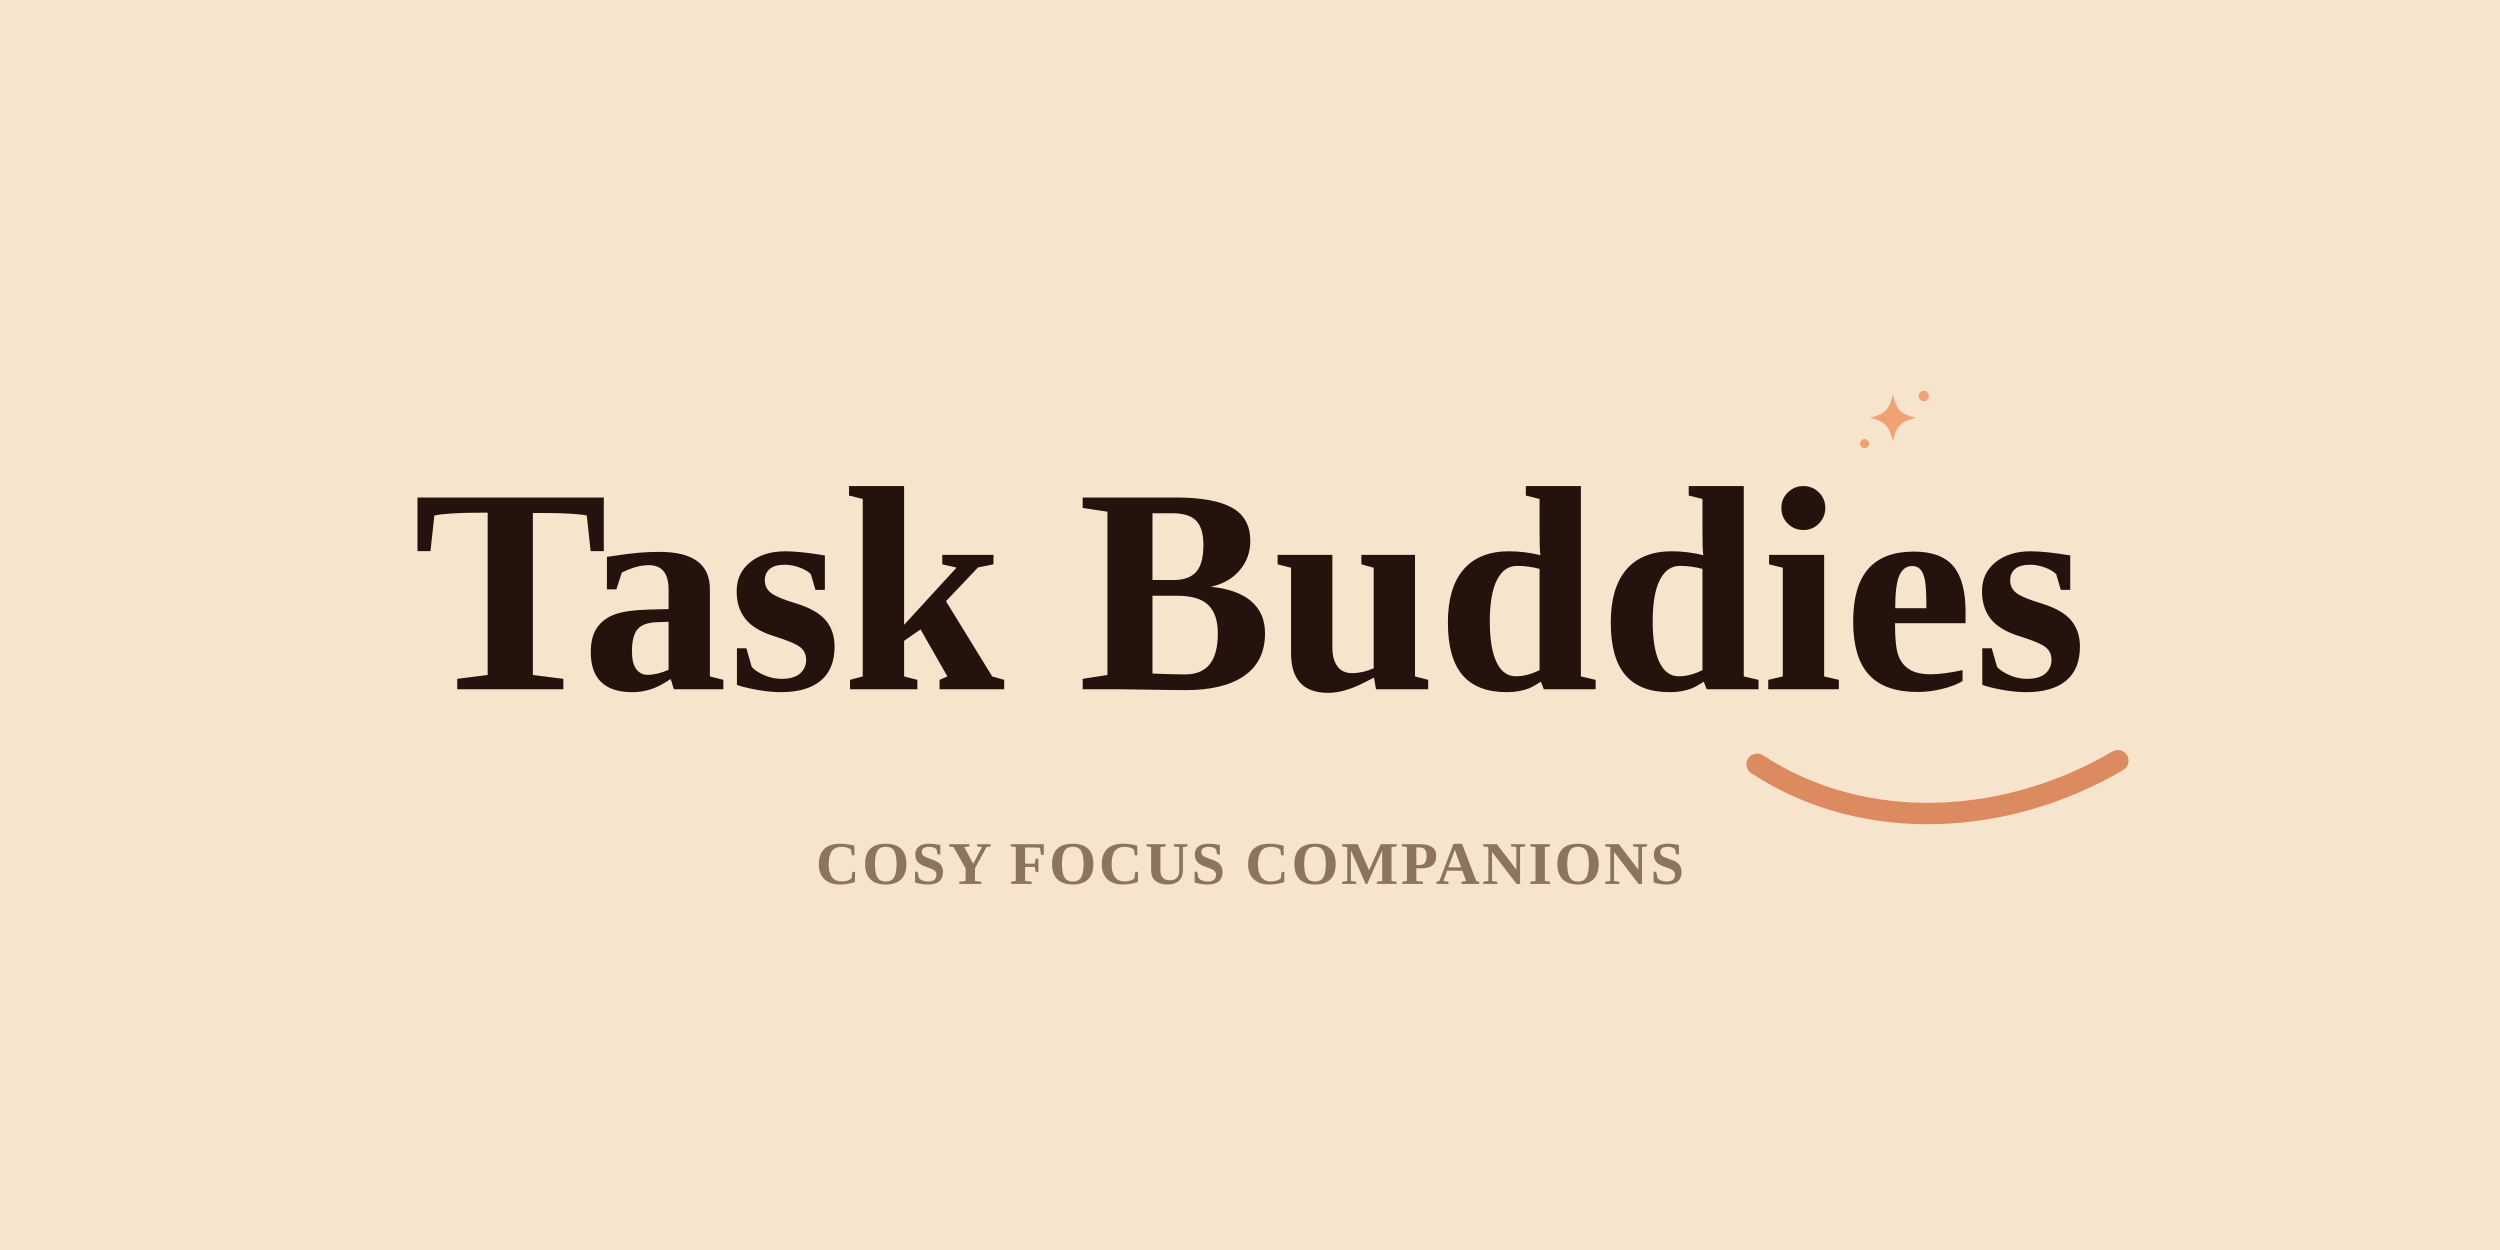
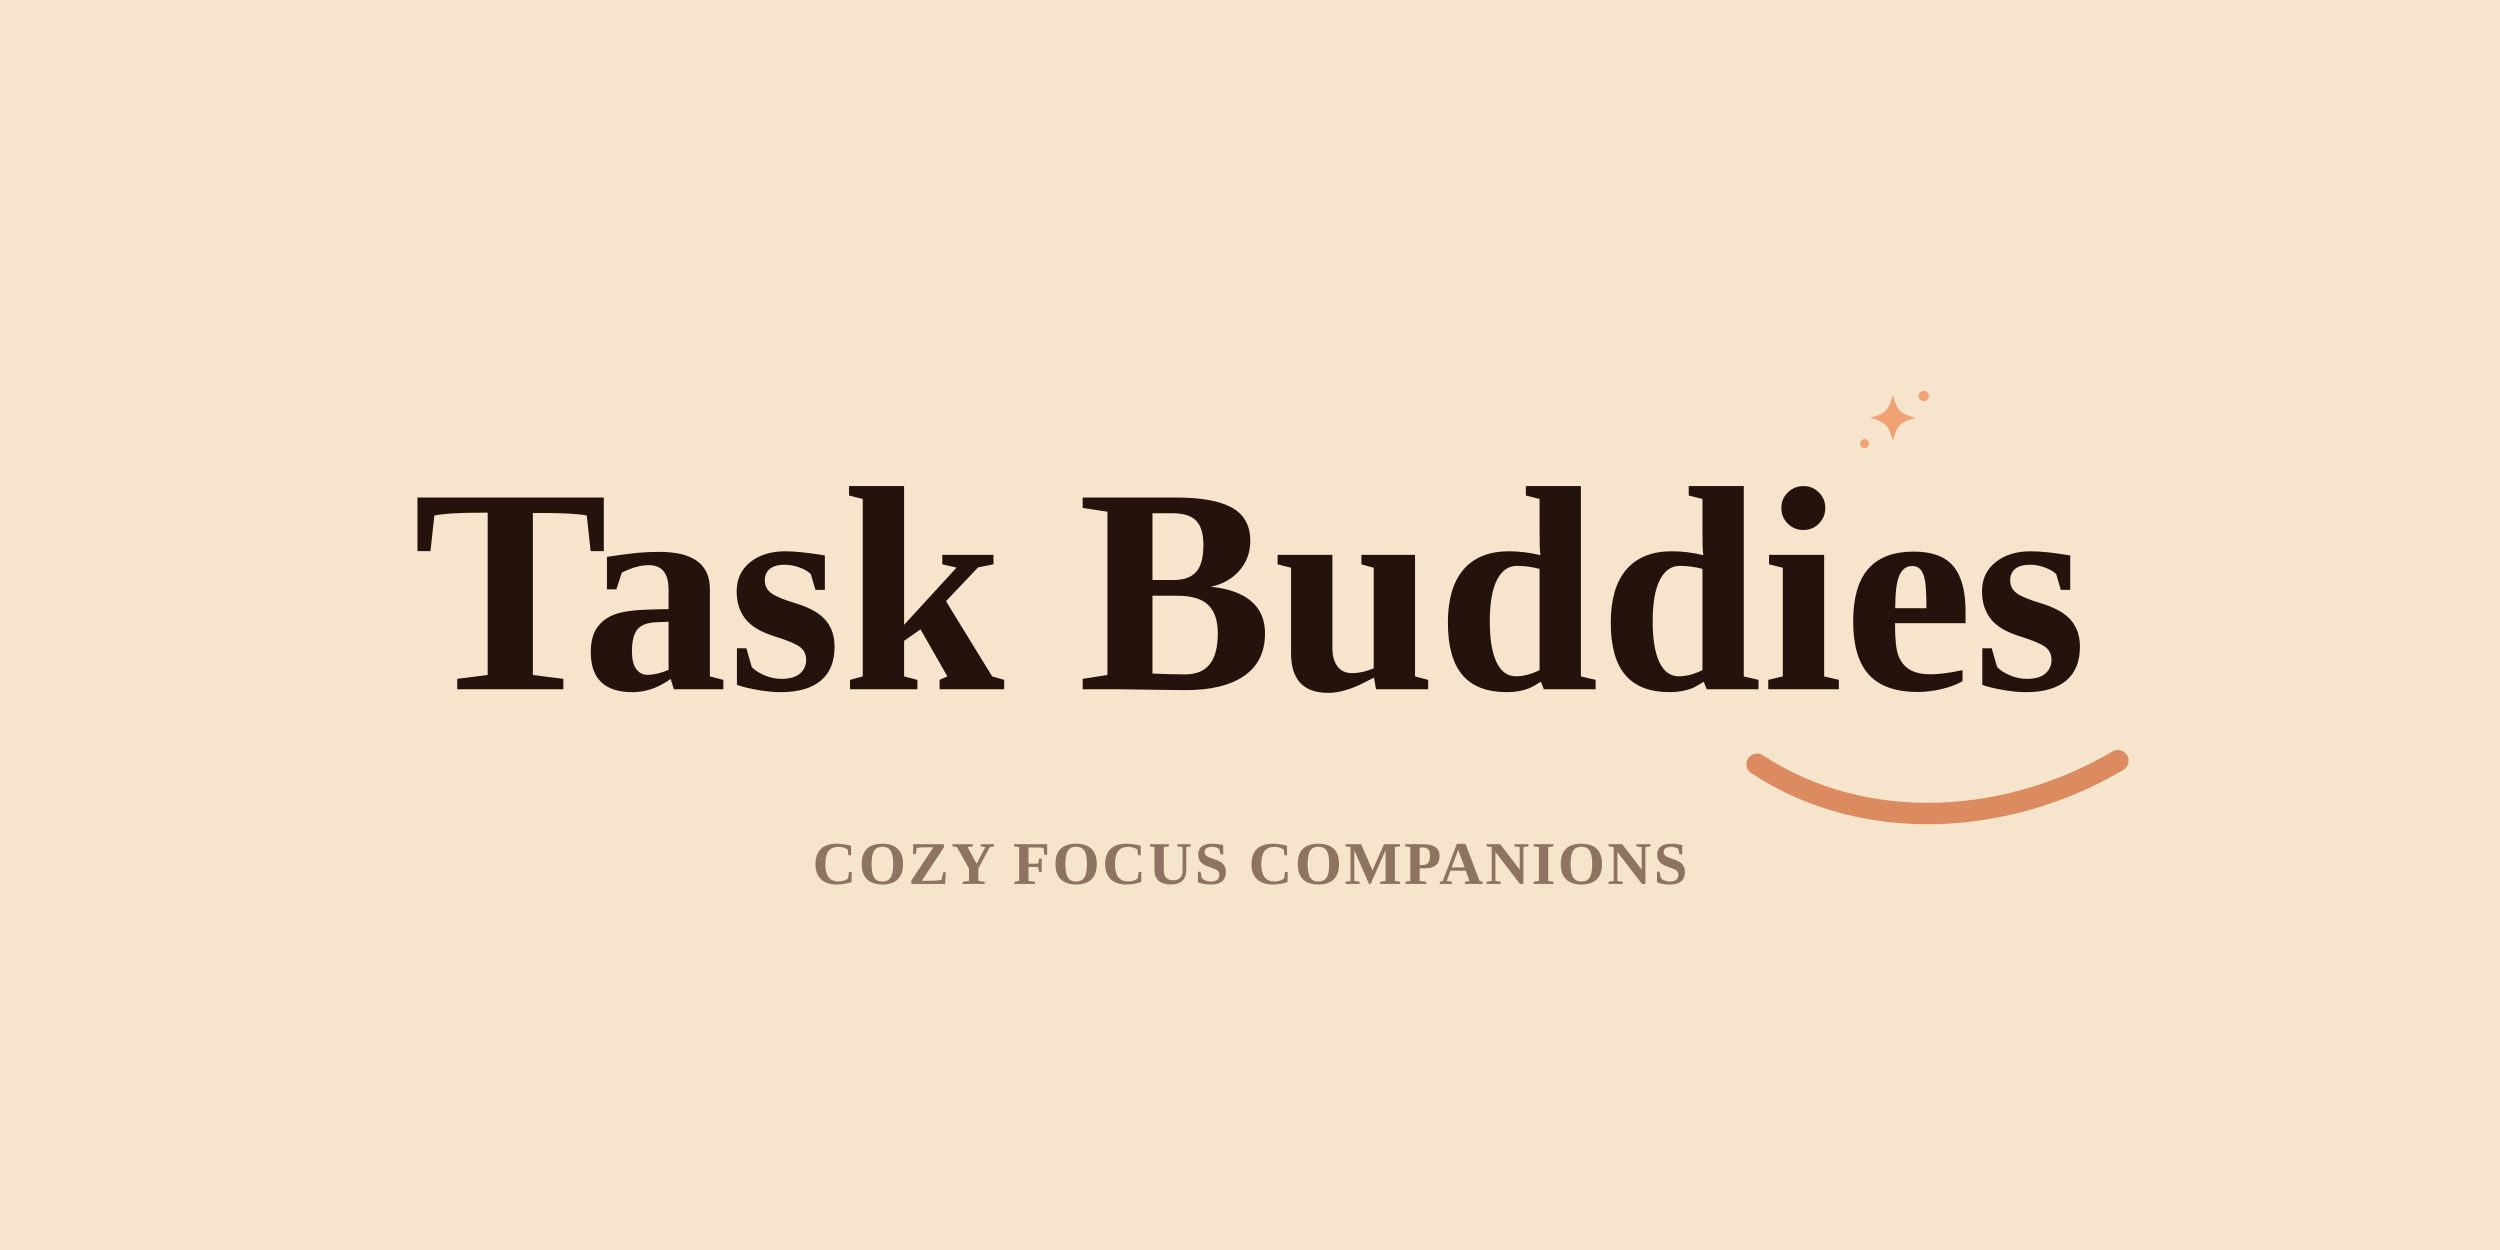
<svg xmlns="http://www.w3.org/2000/svg" width="1400" height="700" viewBox="0 0 1400 700" role="img" aria-labelledby="title desc">
  <style>
  .serif { font-family: Georgia, 'Times New Roman', serif; font-weight: 800; }
  .soft { font-family: Georgia, 'Times New Roman', serif; font-weight: 700; }
  .small { font-family: Georgia, 'Times New Roman', serif; font-weight: 600; letter-spacing: .04em; }
</style>
  <rect width="1400" height="700" rx="0" fill="#F6E5CC" />
  <g transform="translate(700 350)">
    <text class="serif" x="0" y="36" text-anchor="middle" font-size="164" fill="#24130D">Task Buddies</text>
    <g transform="translate(360 -116) scale(.72)">
      <g fill="#F0A275" stroke="none">
        <path d="M0,-18 C3,-6 6,-3 18,0 C6,3 3,6 0,18 C-3,6 -6,3 -18,0 C-6,-3 -3,-6 0,-18 Z" />
        <circle cx="24" cy="-17" r="4" />
        <circle cx="-22" cy="20" r="3.5" />
      </g>
    </g>
    <path d="M284 78 C345 118 425 112 486 76" fill="none" stroke="#D98255" stroke-width="12" stroke-linecap="round" opacity=".9" />
-     <text class="small" x="0" y="145" text-anchor="middle" font-size="34" fill="#8C7461">COSY FOCUS COMPANIONS</text>
+     <text class="small" x="0" y="145" text-anchor="middle" font-size="34" fill="#8C7461">COZY FOCUS COMPANIONS</text>
  </g>
</svg>
